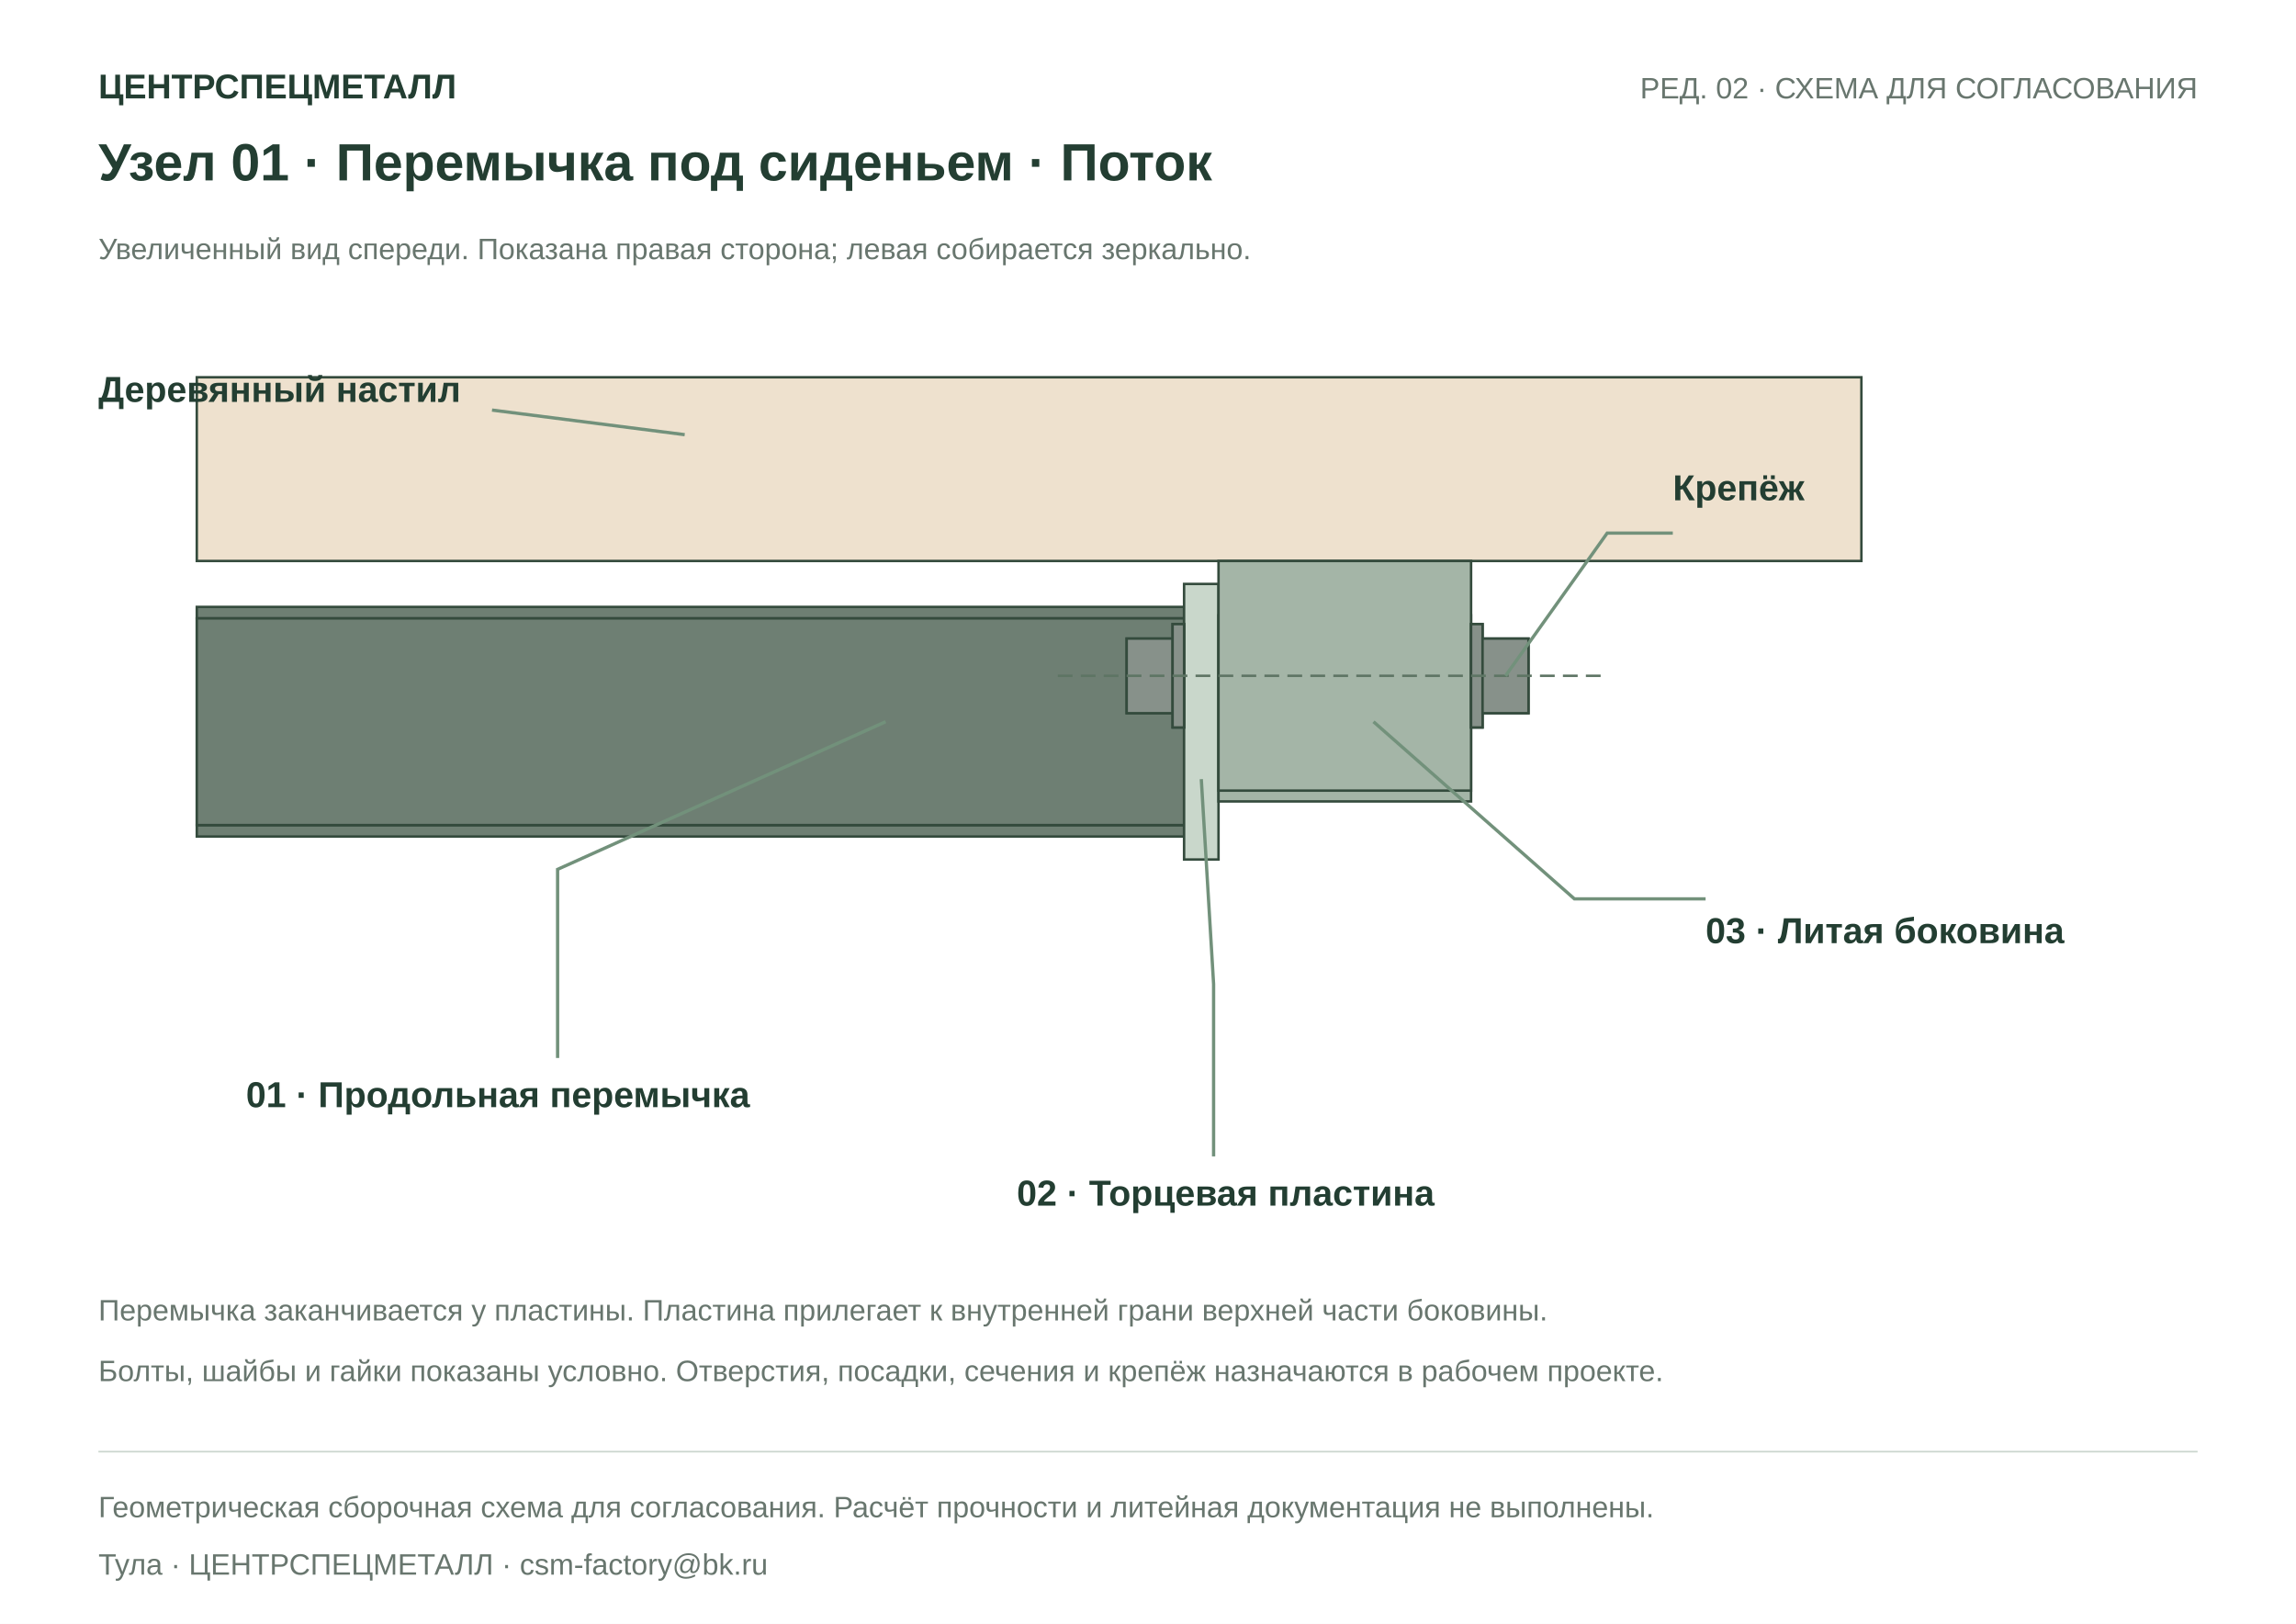
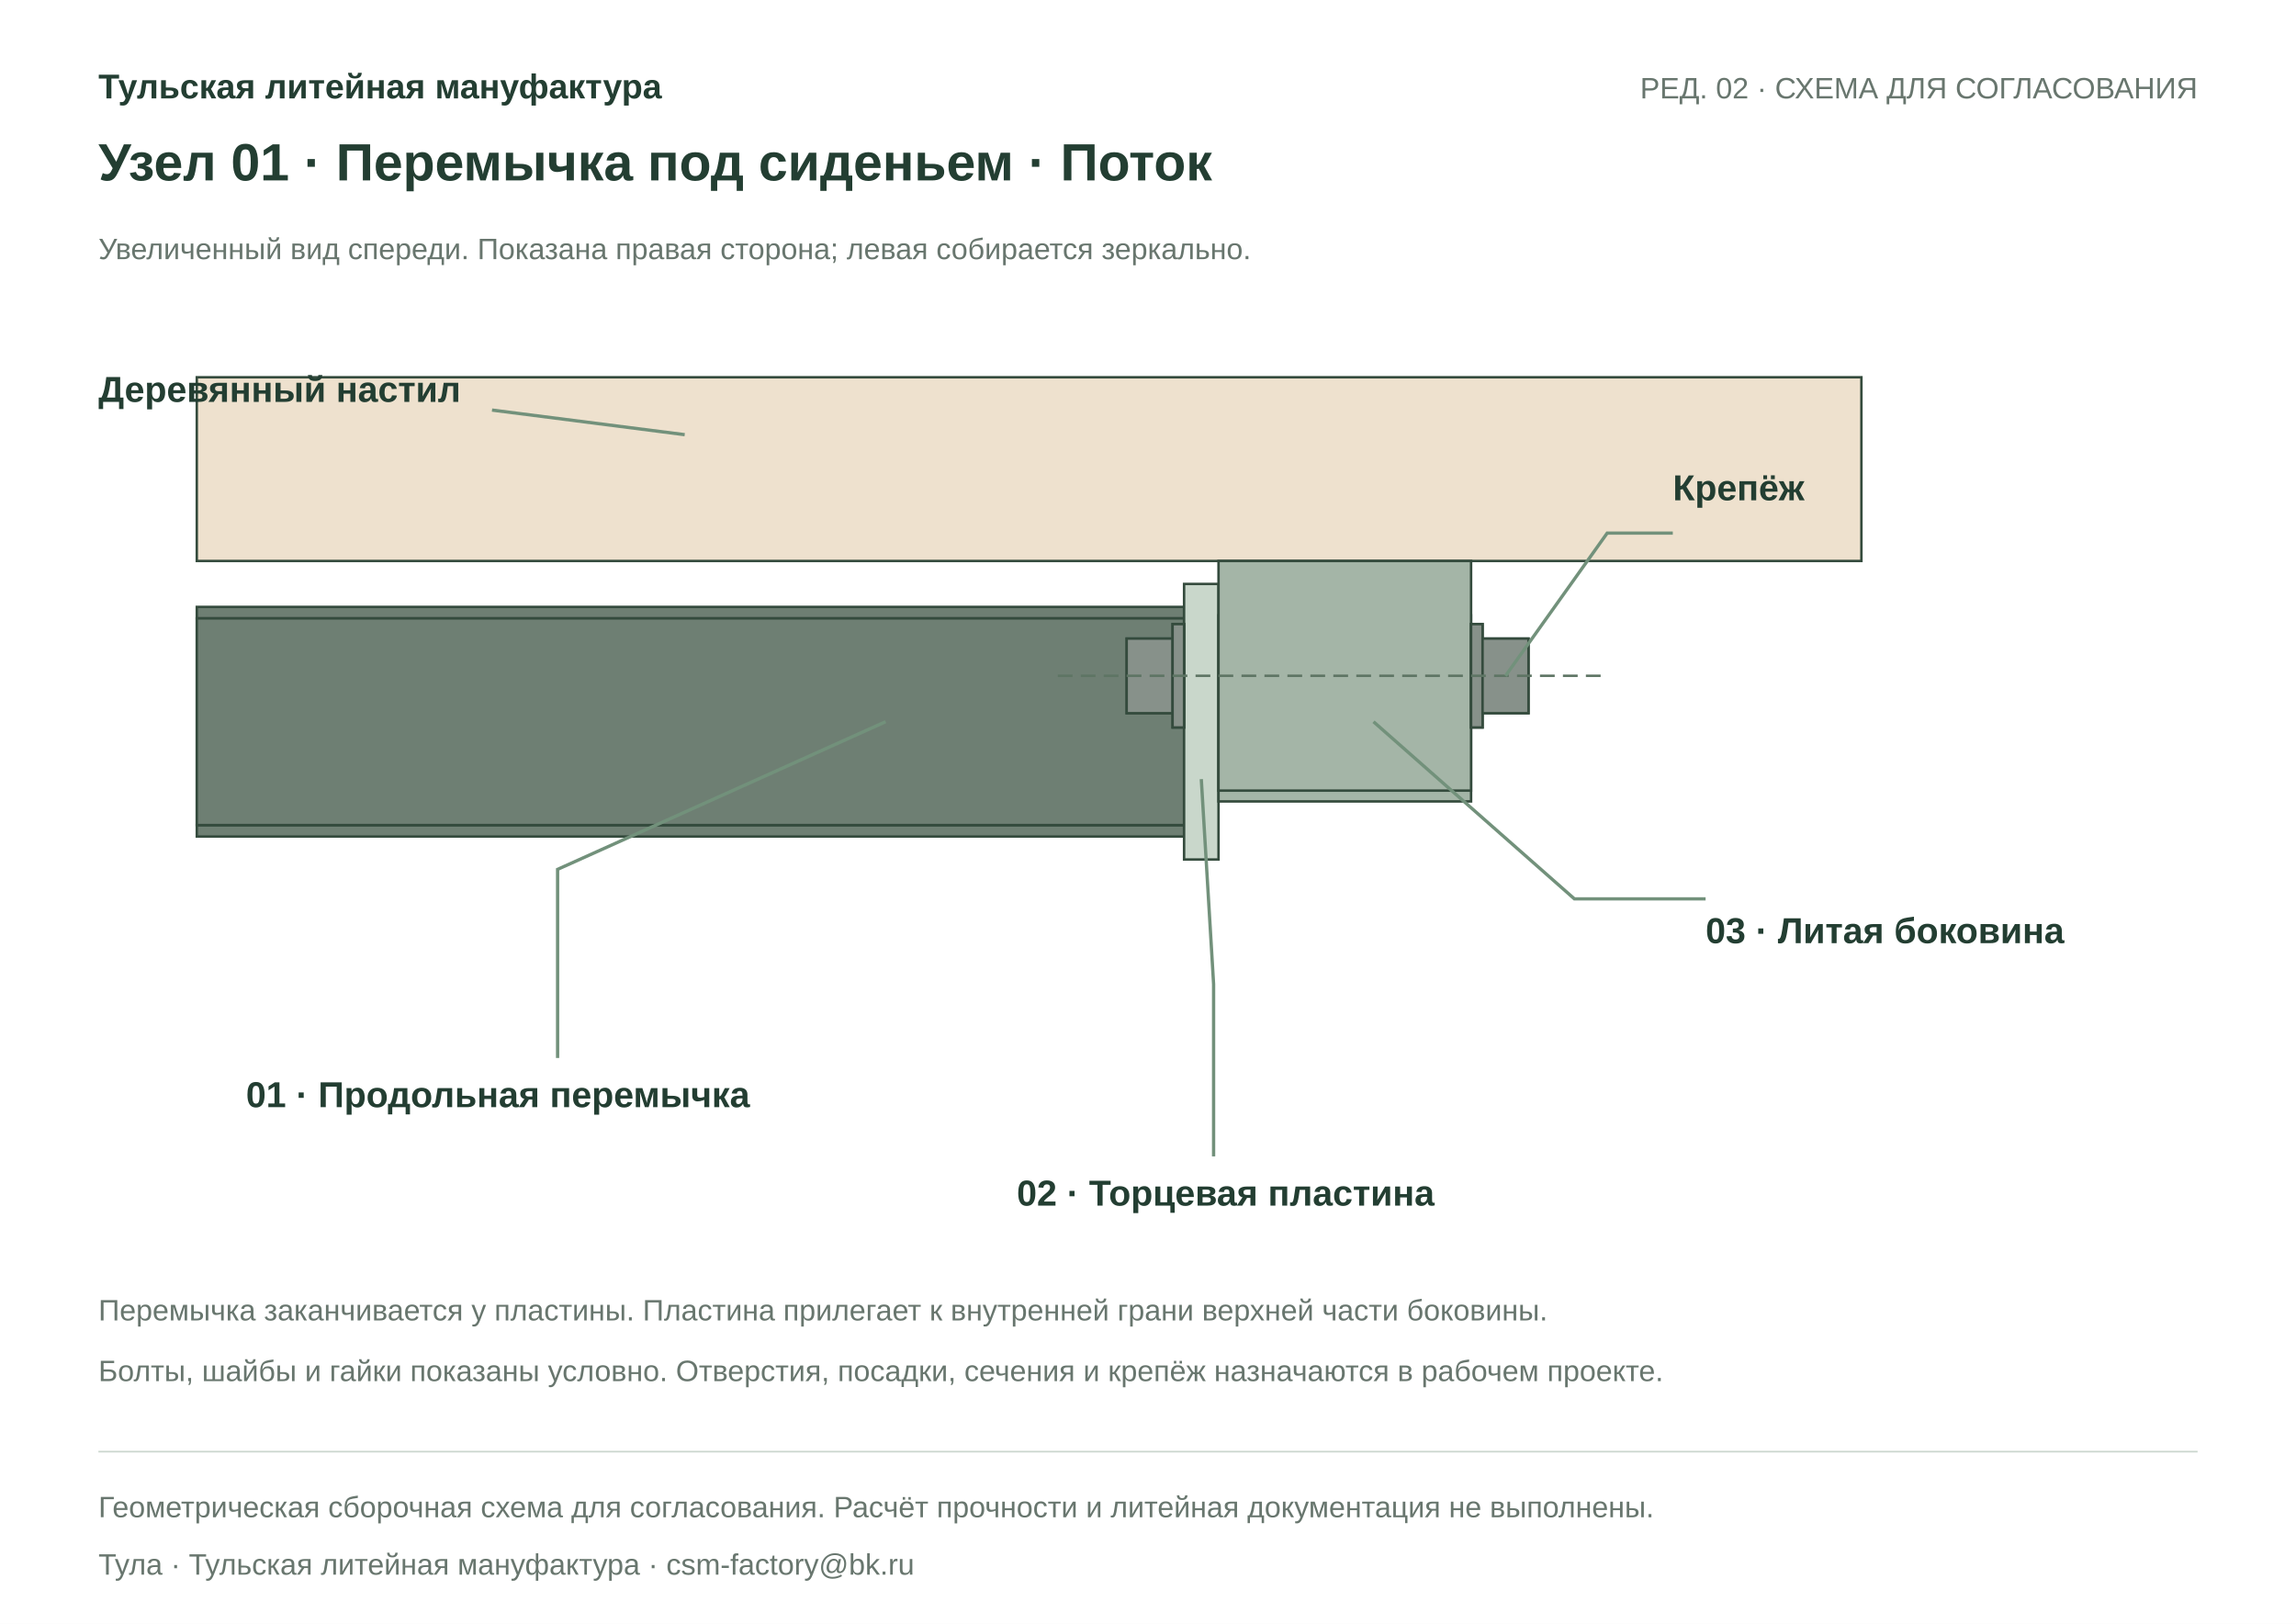
<svg xmlns="http://www.w3.org/2000/svg" width="1400" height="990" viewBox="0 0 1400 990">
  <rect width="1400" height="990" fill="white" />
  <style>text{font-family:Arial,sans-serif;fill:#233e32}.small{font-size:18px;fill:#68766e}.label{font-size:22px;font-weight:bold}.leader{fill:none;stroke:#72917b;stroke-width:2}</style>
-   <text x="60" y="60" font-size="21" font-weight="bold">ЦЕНТРСПЕЦМЕТАЛЛ</text>
+   <text x="60" y="60" font-size="21" font-weight="bold">Тульская литейная мануфактура</text>
  <text x="60" y="110" font-size="32" font-weight="bold">Узел 01 · Перемычка под сиденьем · Поток</text>
  <text x="1340" y="60" text-anchor="end" class="small">РЕД. 02 · СХЕМА ДЛЯ СОГЛАСОВАНИЯ</text>
  <text x="60" y="158" class="small">Увеличенный вид спереди. Показана правая сторона; левая собирается зеркально.</text>
  <rect x="120.0" y="230.0" width="1015.0" height="112.0" fill="#eee1ce" stroke="#344b3d" stroke-width="1.5" />
  <rect x="120.0" y="503.0" width="602.0" height="7.0" fill="#6e7f73" stroke="#344b3d" stroke-width="1.5" />
  <rect x="120.0" y="370.0" width="602.0" height="7.0" fill="#6e7f73" stroke="#344b3d" stroke-width="1.5" />
  <rect x="120.0" y="377.0" width="602.0" height="126.0" fill="#6e7f73" stroke="#344b3d" stroke-width="1.5" />
  <rect x="120.0" y="377.0" width="602.0" height="126.0" fill="#6e7f73" stroke="#344b3d" stroke-width="1.5" />
  <rect x="722.0" y="356.0" width="21.0" height="168.0" fill="#c9d7cb" stroke="#344b3d" stroke-width="1.5" />
  <rect x="743.0" y="375.1" width="154.0" height="113.5" fill="#a4b5a7" stroke="#344b3d" stroke-width="1.5" />
  <rect x="743.0" y="342.0" width="154.0" height="140.0" fill="#a4b5a7" stroke="#344b3d" stroke-width="1.5" />
  <rect x="687.0" y="389.3" width="28.0" height="45.5" fill="#87918a" stroke="#344b3d" stroke-width="1.5" />
  <rect x="715.0" y="380.5" width="7.0" height="63.0" fill="#87918a" stroke="#344b3d" stroke-width="1.5" />
  <rect x="897.0" y="380.5" width="7.0" height="63.0" fill="#87918a" stroke="#344b3d" stroke-width="1.5" />
  <rect x="904.0" y="389.3" width="28.0" height="45.5" fill="#87918a" stroke="#344b3d" stroke-width="1.5" />
  <rect x="687.0" y="389.3" width="28.0" height="45.5" fill="#87918a" stroke="#344b3d" stroke-width="1.5" />
  <rect x="715.0" y="380.5" width="7.0" height="63.0" fill="#87918a" stroke="#344b3d" stroke-width="1.5" />
  <rect x="897.0" y="380.5" width="7.0" height="63.0" fill="#87918a" stroke="#344b3d" stroke-width="1.5" />
  <rect x="904.0" y="389.3" width="28.0" height="45.5" fill="#87918a" stroke="#344b3d" stroke-width="1.5" />
  <path d="M645.0 412.0H977.5" stroke="#5e7564" stroke-width="1.5" stroke-dasharray="9 5" />
  <text x="150" y="675" class="label">01 · Продольная перемычка</text>
  <path class="leader" d="M340 645V530L540.0 440.0" />
  <text x="620" y="735" class="label">02 · Торцевая пластина</text>
  <path class="leader" d="M740 705V600L732.5 475.0" />
  <text x="1040" y="575" class="label">03 · Литая боковина</text>
  <path class="leader" d="M1040 548H960L837.5 440.0" />
  <text x="60" y="245" class="label">Деревянный настил</text>
  <path class="leader" d="M300 250L417.5 265.0" />
  <text x="1020" y="305" class="label">Крепёж</text>
  <path class="leader" d="M1020 325H980L918.0 412.0" />
  <text x="60" y="805" class="small">Перемычка заканчивается у пластины. Пластина прилегает к внутренней грани верхней части боковины.</text>
  <text x="60" y="842" class="small">Болты, шайбы и гайки показаны условно. Отверстия, посадки, сечения и крепёж назначаются в рабочем проекте.</text>
  <path d="M60 885H1340" stroke="#cbd6ce" />
  <text x="60" y="925" class="small">Геометрическая сборочная схема для согласования. Расчёт прочности и литейная документация не выполнены.</text>
-   <text x="60" y="960" class="small">Тула · ЦЕНТРСПЕЦМЕТАЛЛ · csm-factory@bk.ru</text>
+   <text x="60" y="960" class="small">Тула · Тульская литейная мануфактура · csm-factory@bk.ru</text>
</svg>
